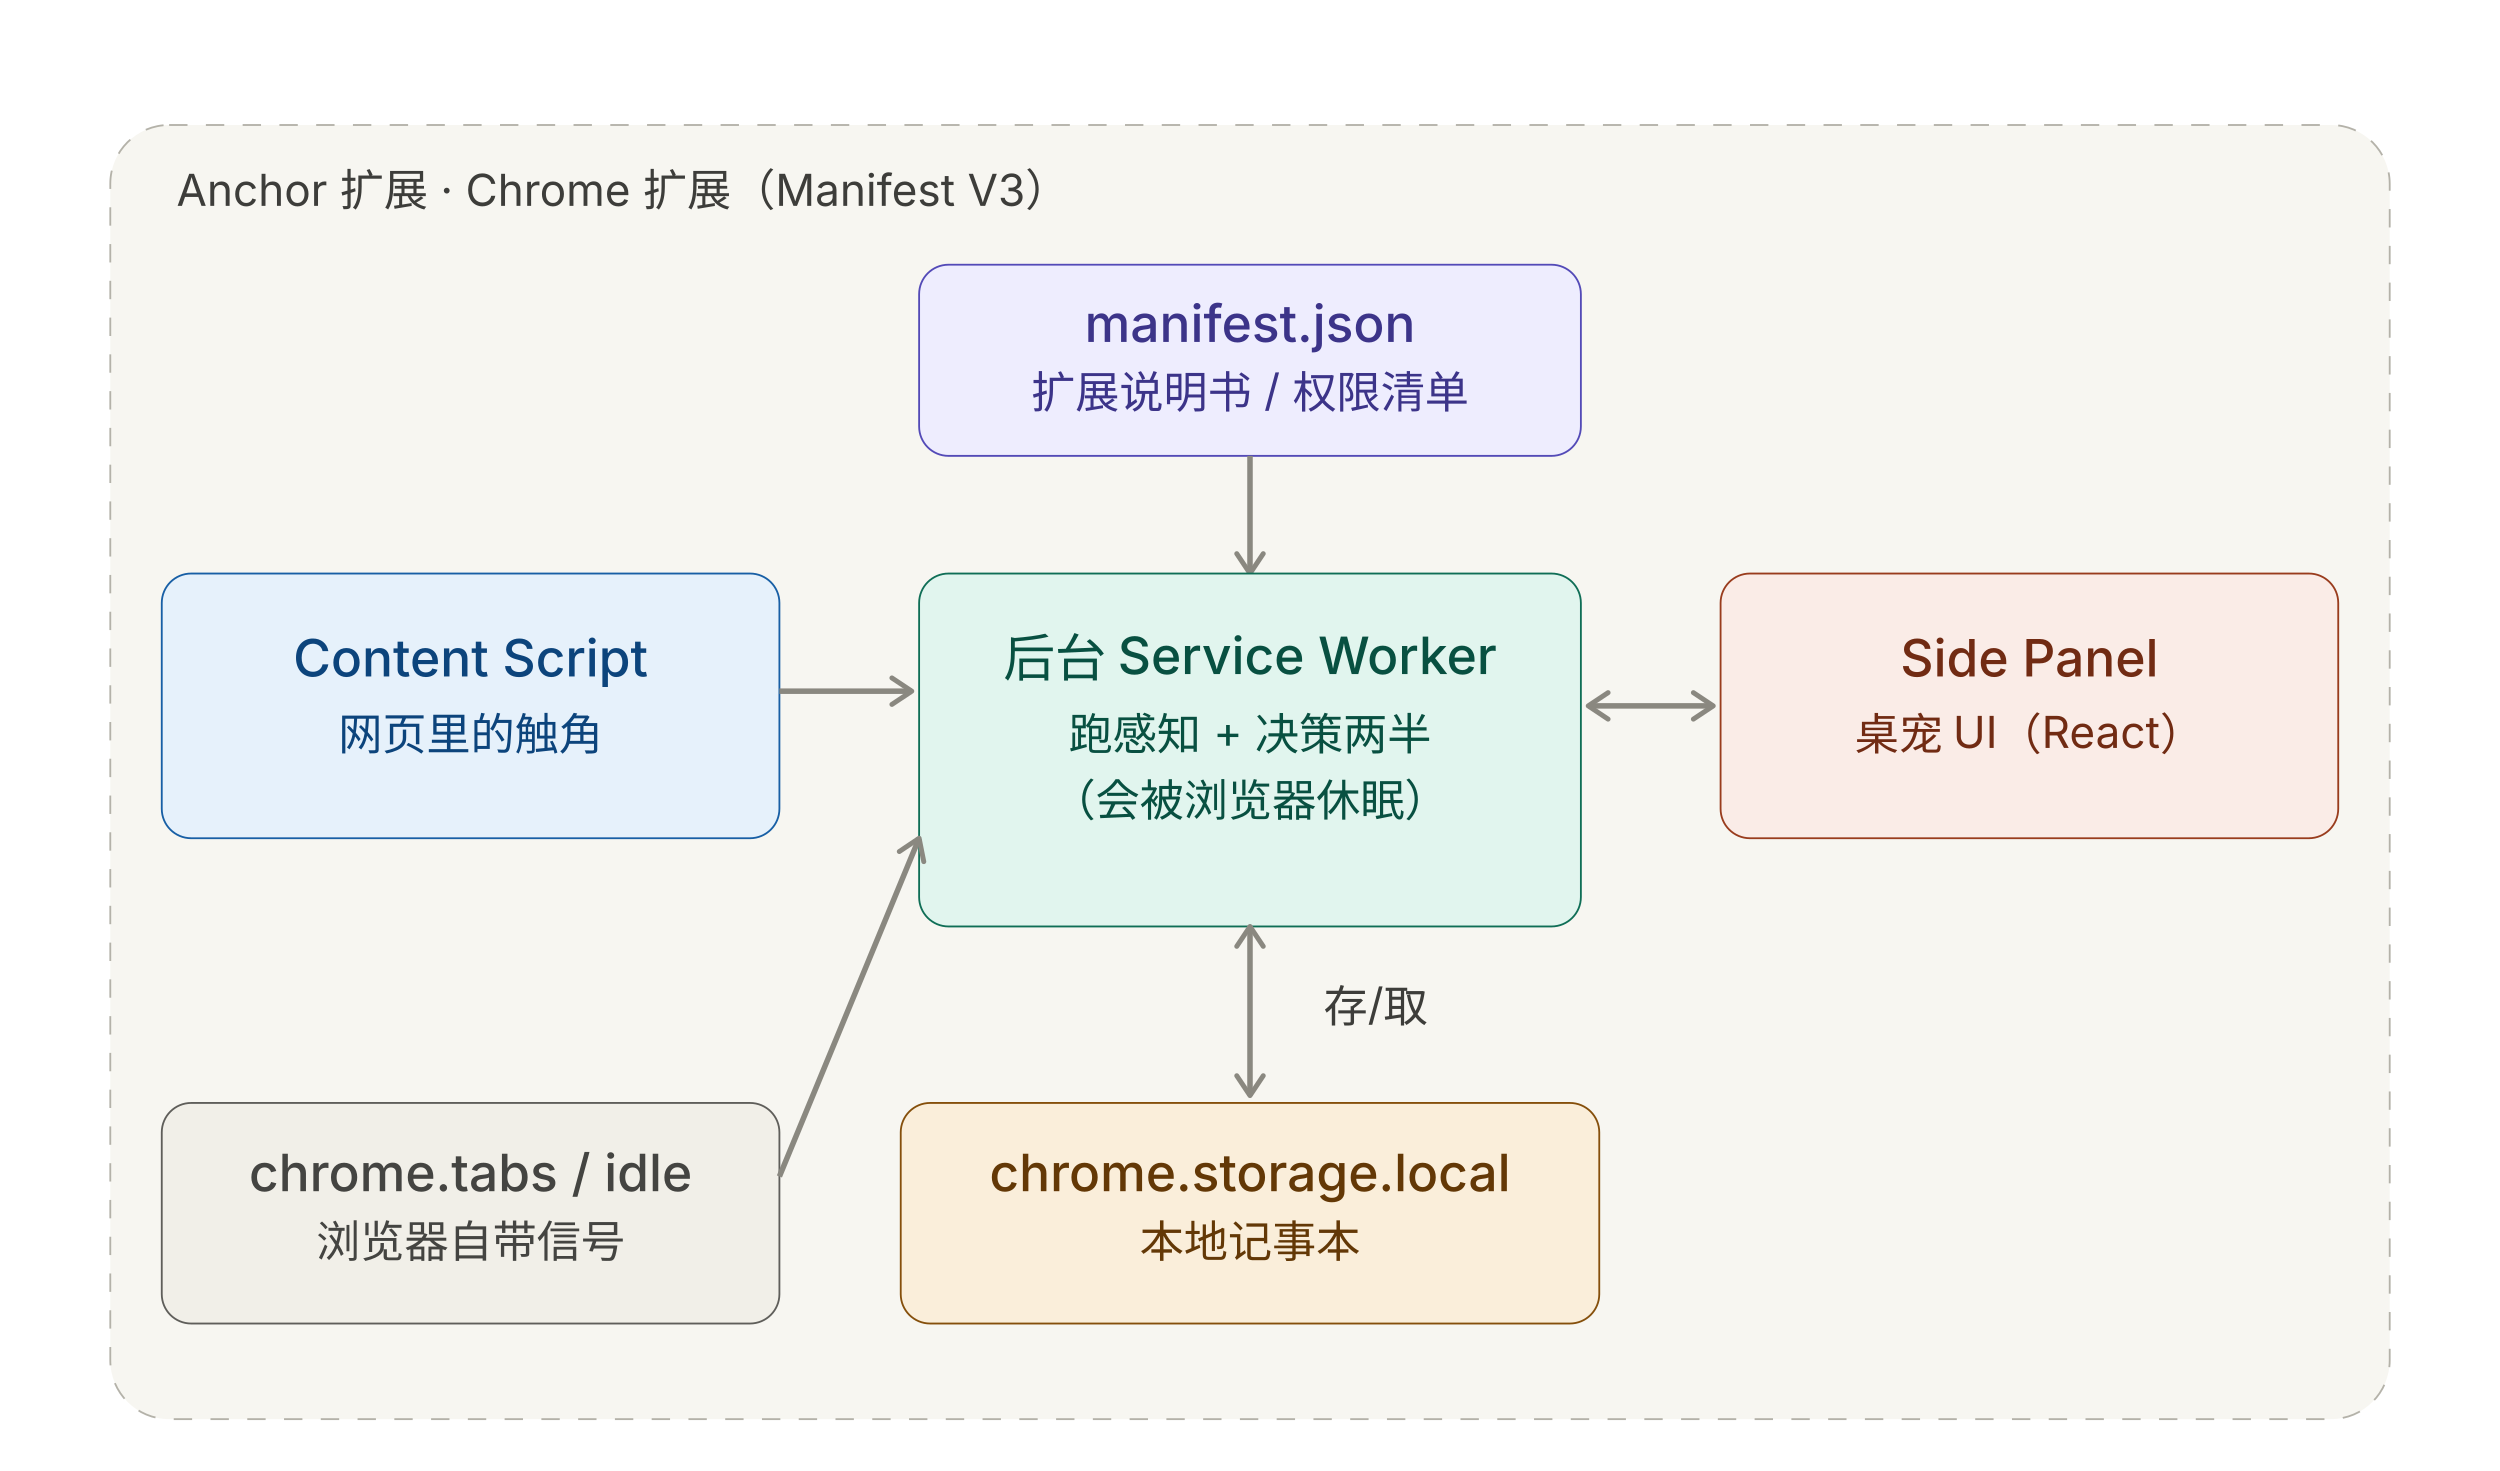
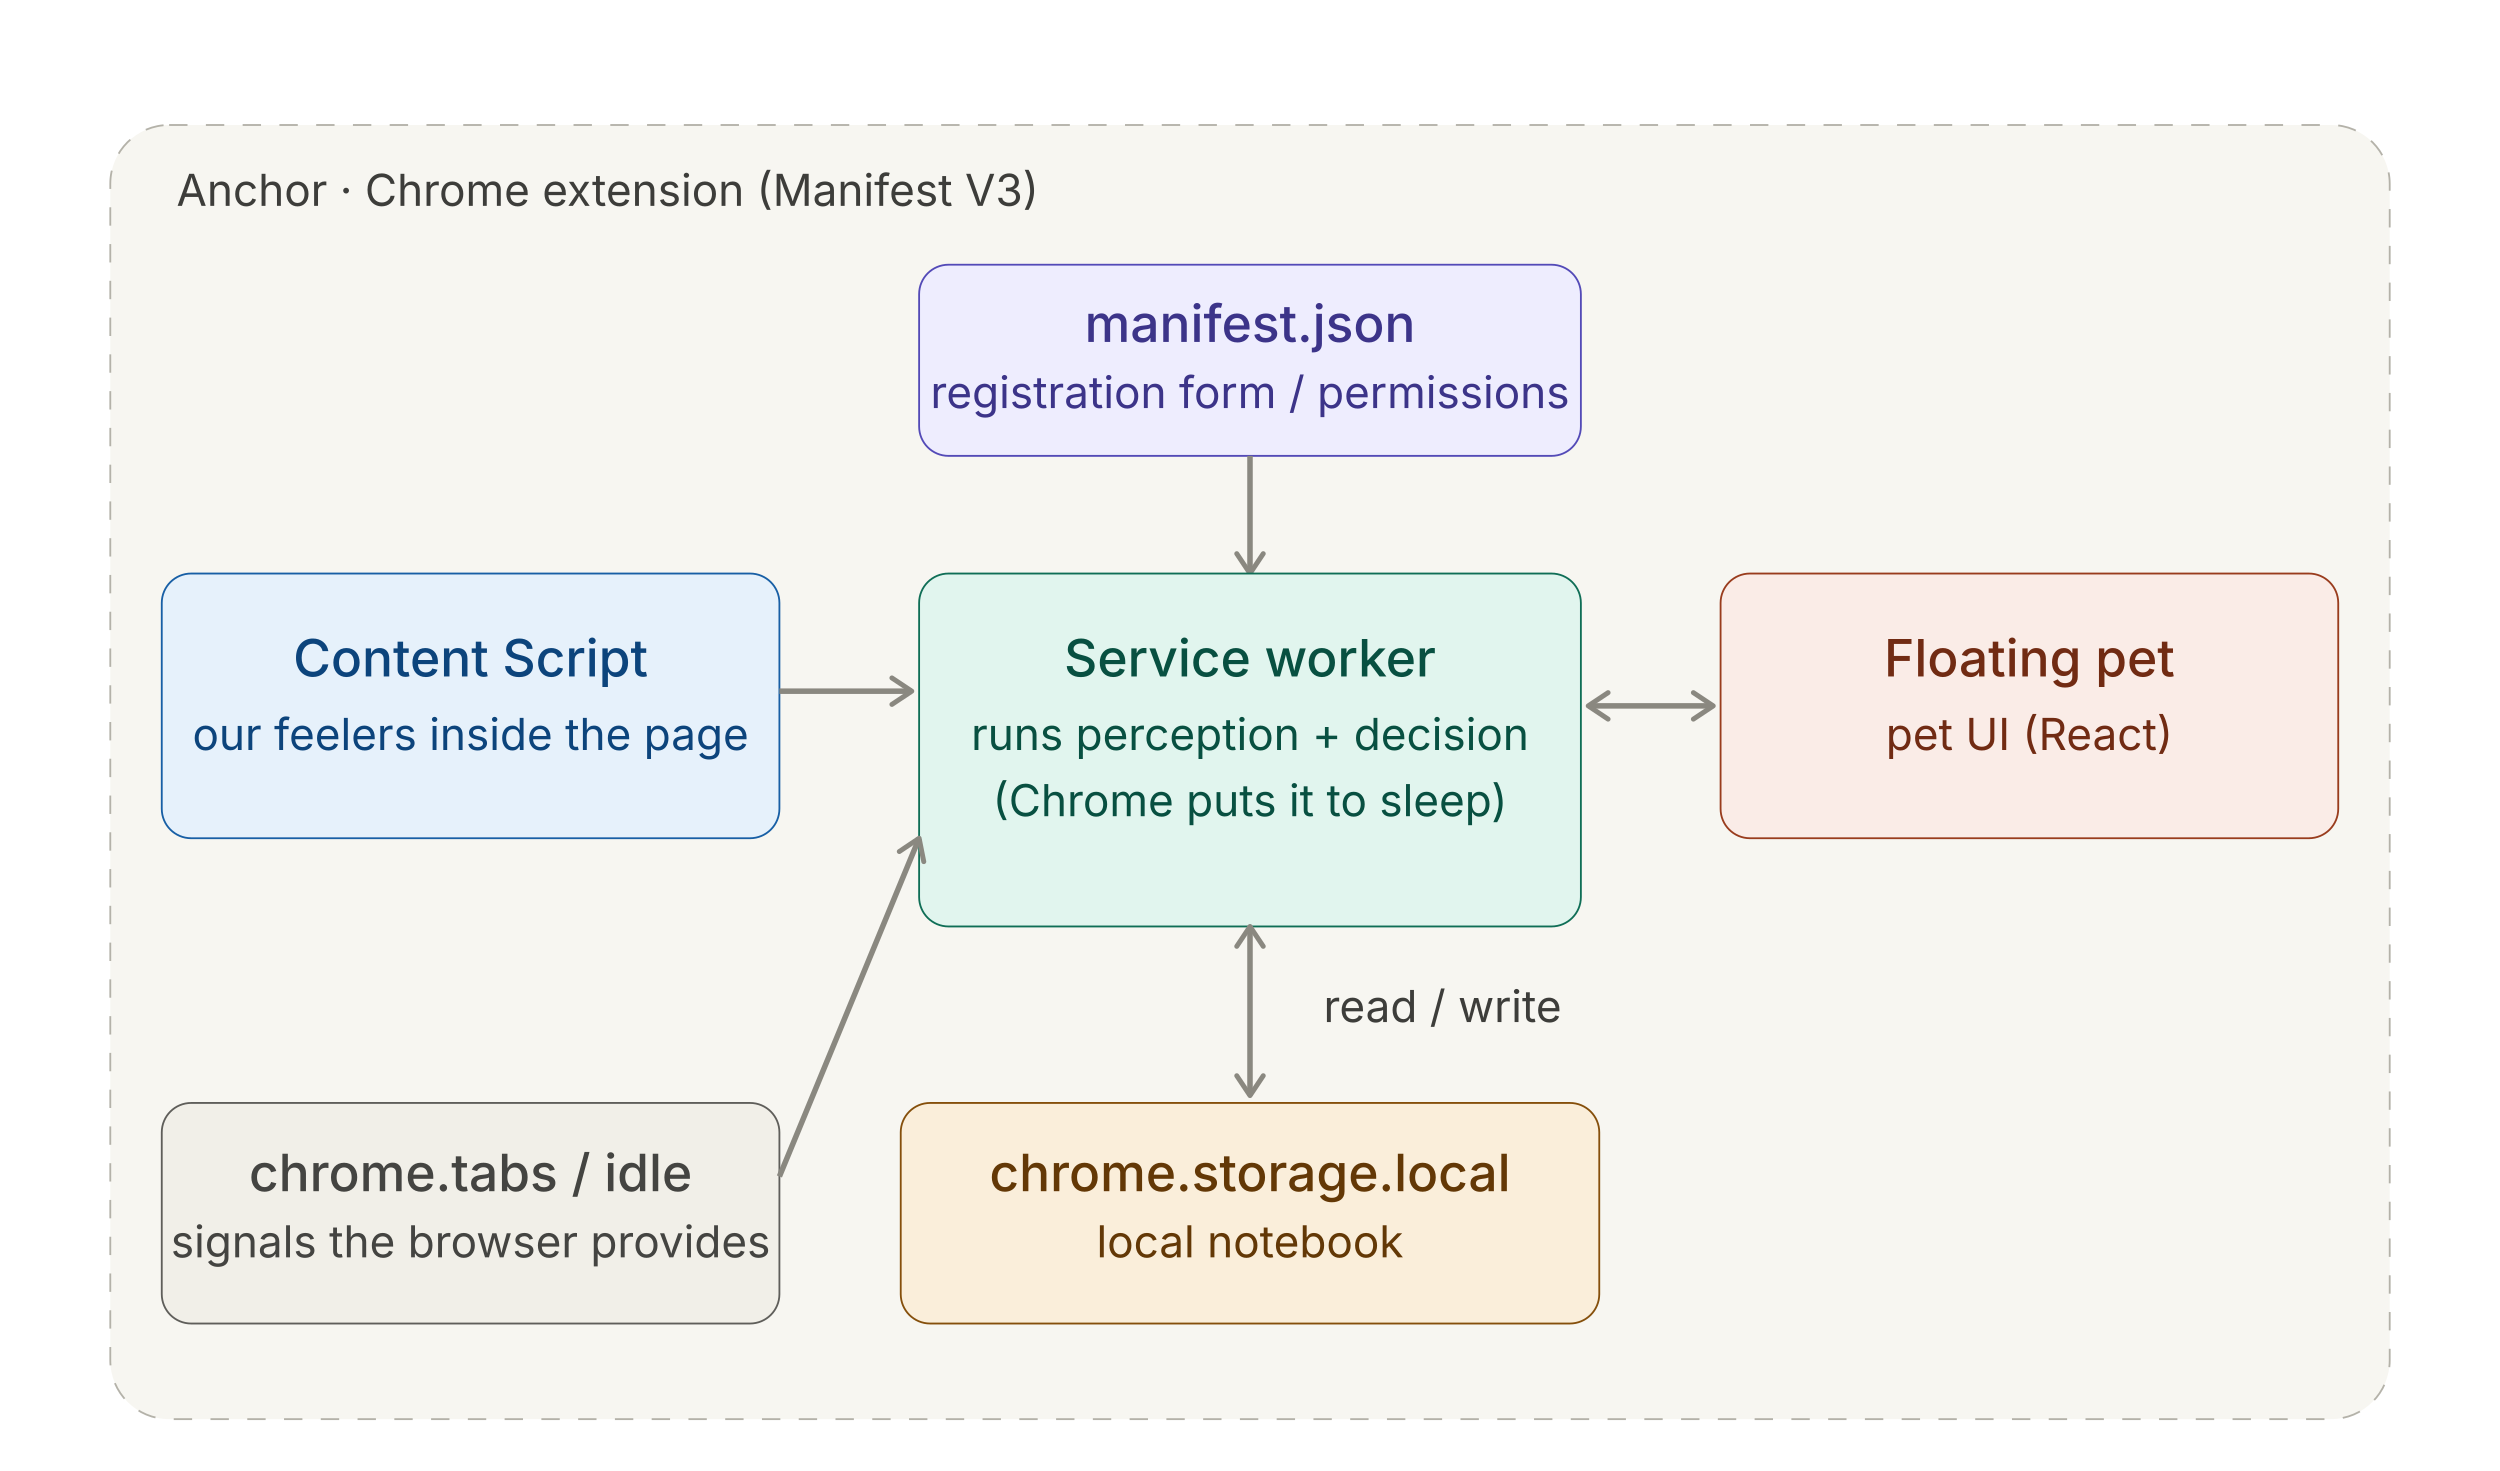
<svg xmlns="http://www.w3.org/2000/svg" width="680" viewBox="0 0 680 400" role="img">
  <style>
text{font-family:-apple-system,system-ui,'Segoe UI','PingFang SC','Microsoft YaHei',sans-serif}
.th{font-size:14px;font-weight:500}.ts{font-size:12px;font-weight:400}.lbl{fill:#3d3d3a}
.boxf{fill:#F7F6F1;stroke:#B4B2A9}
.b-gray{fill:#F1EFE8;stroke:#5F5E5A}.tx-gray{fill:#444441}
.b-teal{fill:#E1F5EE;stroke:#0F6E56}.tx-teal{fill:#085041}
.b-blue{fill:#E6F1FB;stroke:#185FA5}.tx-blue{fill:#0C447C}
.b-purple{fill:#EEEDFE;stroke:#534AB7}.tx-purple{fill:#3C3489}
.b-coral{fill:#FAECE7;stroke:#993C1D}.tx-coral{fill:#712B13}
.b-amber{fill:#FAEEDA;stroke:#854F0B}.tx-amber{fill:#633806}
@media (prefers-color-scheme:dark){
.lbl{fill:#c2c0b6}.boxf{fill:#2c2c2a;stroke:#5F5E5A}
.b-gray{fill:#444441;stroke:#B4B2A9}.tx-gray{fill:#F1EFE8}
.b-teal{fill:#085041;stroke:#5DCAA5}.tx-teal{fill:#E1F5EE}
.b-blue{fill:#0C447C;stroke:#85B7EB}.tx-blue{fill:#E6F1FB}
.b-purple{fill:#3C3489;stroke:#AFA9EC}.tx-purple{fill:#EEEDFE}
.b-coral{fill:#712B13;stroke:#F0997B}.tx-coral{fill:#FAECE7}
.b-amber{fill:#633806;stroke:#EF9F27}.tx-amber{fill:#FAEEDA}}
</style>
  <defs>
    <marker id="arrow" viewBox="0 0 10 10" refX="8" refY="5" markerWidth="6" markerHeight="6" orient="auto-start-reverse">
      <path d="M2 1L8 5L2 9" fill="none" stroke="context-stroke" stroke-width="1.5" stroke-linecap="round" stroke-linejoin="round" />
    </marker>
  </defs>
  <rect x="30" y="34" width="620" height="352" rx="16" class="boxf" stroke-width="0.5" stroke-dasharray="5 5" />
-   <text class="ts lbl" x="48" y="56">Anchor 扩展 · Chrome 扩展（Manifest V3）</text>
+   <text class="ts lbl" x="48" y="56">Anchor · Chrome extension (Manifest V3)</text>
  <rect x="250" y="72" width="180" height="52" rx="8" class="b-purple" stroke-width="0.5" />
  <text class="th tx-purple" x="340" y="93" text-anchor="middle">manifest.json</text>
-   <text class="ts tx-purple" x="340" y="111" text-anchor="middle">扩展说明书 / 权限清单</text>
+   <text class="ts tx-purple" x="340" y="111" text-anchor="middle">registration form / permissions</text>
  <line x1="340" y1="124" x2="340" y2="156" stroke="#8a8880" stroke-width="1.5" marker-end="url(#arrow)" />
  <rect x="44" y="156" width="168" height="72" rx="8" class="b-blue" stroke-width="0.5" />
  <text class="th tx-blue" x="128" y="184" text-anchor="middle">Content Script</text>
-   <text class="ts tx-blue" x="128" y="204" text-anchor="middle">网页里的触角</text>
+   <text class="ts tx-blue" x="128" y="204" text-anchor="middle">our feelers inside the page</text>
  <rect x="250" y="156" width="180" height="96" rx="8" class="b-teal" stroke-width="0.5" />
-   <text class="th tx-teal" x="340" y="184" text-anchor="middle">后台 Service Worker</text>
-   <text class="ts tx-teal" x="340" y="204" text-anchor="middle">跑感知 + 决策两半</text>
-   <text class="ts tx-teal" x="340" y="222" text-anchor="middle">（会被浏览器休眠）</text>
+   <text class="th tx-teal" x="340" y="184" text-anchor="middle">Service worker</text>
+   <text class="ts tx-teal" x="340" y="204" text-anchor="middle">runs perception + decision</text>
+   <text class="ts tx-teal" x="340" y="222" text-anchor="middle">(Chrome puts it to sleep)</text>
  <rect x="468" y="156" width="168" height="72" rx="8" class="b-coral" stroke-width="0.5" />
-   <text class="th tx-coral" x="552" y="184" text-anchor="middle">Side Panel</text>
-   <text class="ts tx-coral" x="552" y="204" text-anchor="middle">桌宠 UI（React）</text>
+   <text class="th tx-coral" x="552" y="184" text-anchor="middle">Floating pet</text>
+   <text class="ts tx-coral" x="552" y="204" text-anchor="middle">pet UI (React)</text>
  <rect x="44" y="300" width="168" height="60" rx="8" class="b-gray" stroke-width="0.5" />
  <text class="th tx-gray" x="128" y="324" text-anchor="middle">chrome.tabs / idle</text>
-   <text class="ts tx-gray" x="128" y="342" text-anchor="middle">浏览器自带信号</text>
+   <text class="ts tx-gray" x="128" y="342" text-anchor="middle">signals the browser provides</text>
  <rect x="245" y="300" width="190" height="60" rx="8" class="b-amber" stroke-width="0.5" />
  <text class="th tx-amber" x="340" y="324" text-anchor="middle">chrome.storage.local</text>
-   <text class="ts tx-amber" x="340" y="342" text-anchor="middle">本地记事本</text>
+   <text class="ts tx-amber" x="340" y="342" text-anchor="middle">local notebook</text>
  <line x1="212" y1="188" x2="248" y2="188" stroke="#8a8880" stroke-width="1.5" marker-end="url(#arrow)" />
  <line x1="212" y1="320" x2="250" y2="228" stroke="#8a8880" stroke-width="1.5" marker-end="url(#arrow)" />
  <line x1="466" y1="192" x2="432" y2="192" stroke="#8a8880" stroke-width="1.5" marker-start="url(#arrow)" marker-end="url(#arrow)" />
  <line x1="340" y1="252" x2="340" y2="298" stroke="#8a8880" stroke-width="1.5" marker-start="url(#arrow)" marker-end="url(#arrow)" />
-   <text class="ts lbl" x="360" y="278">存/取</text>
+   <text class="ts lbl" x="360" y="278">read / write</text>
</svg>
